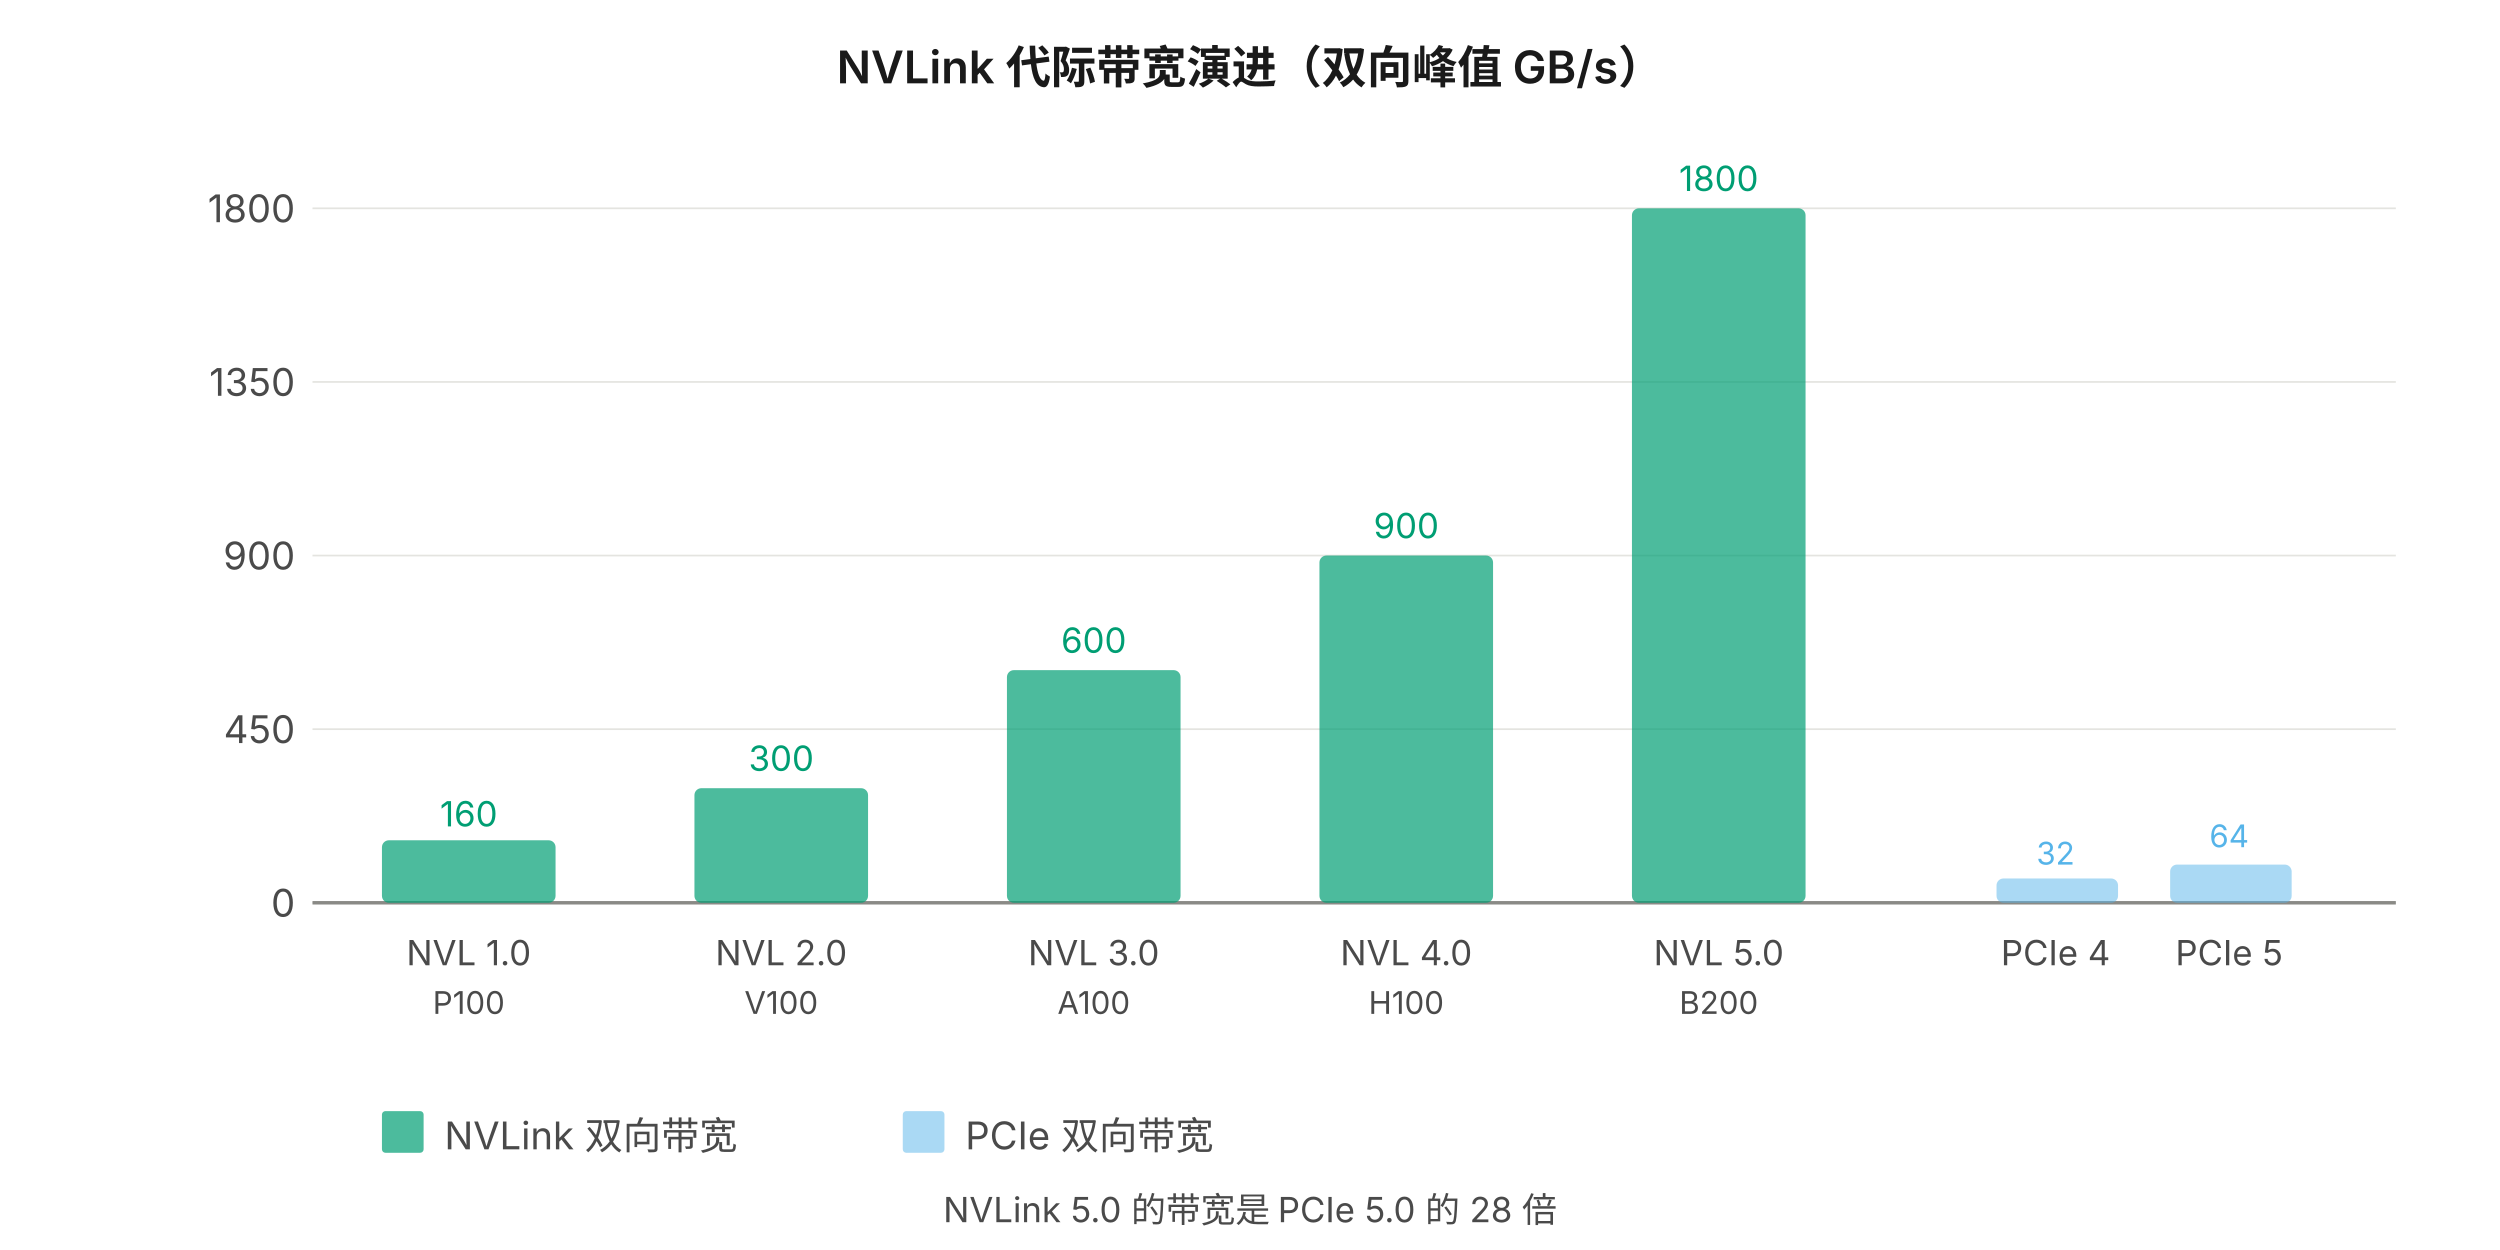
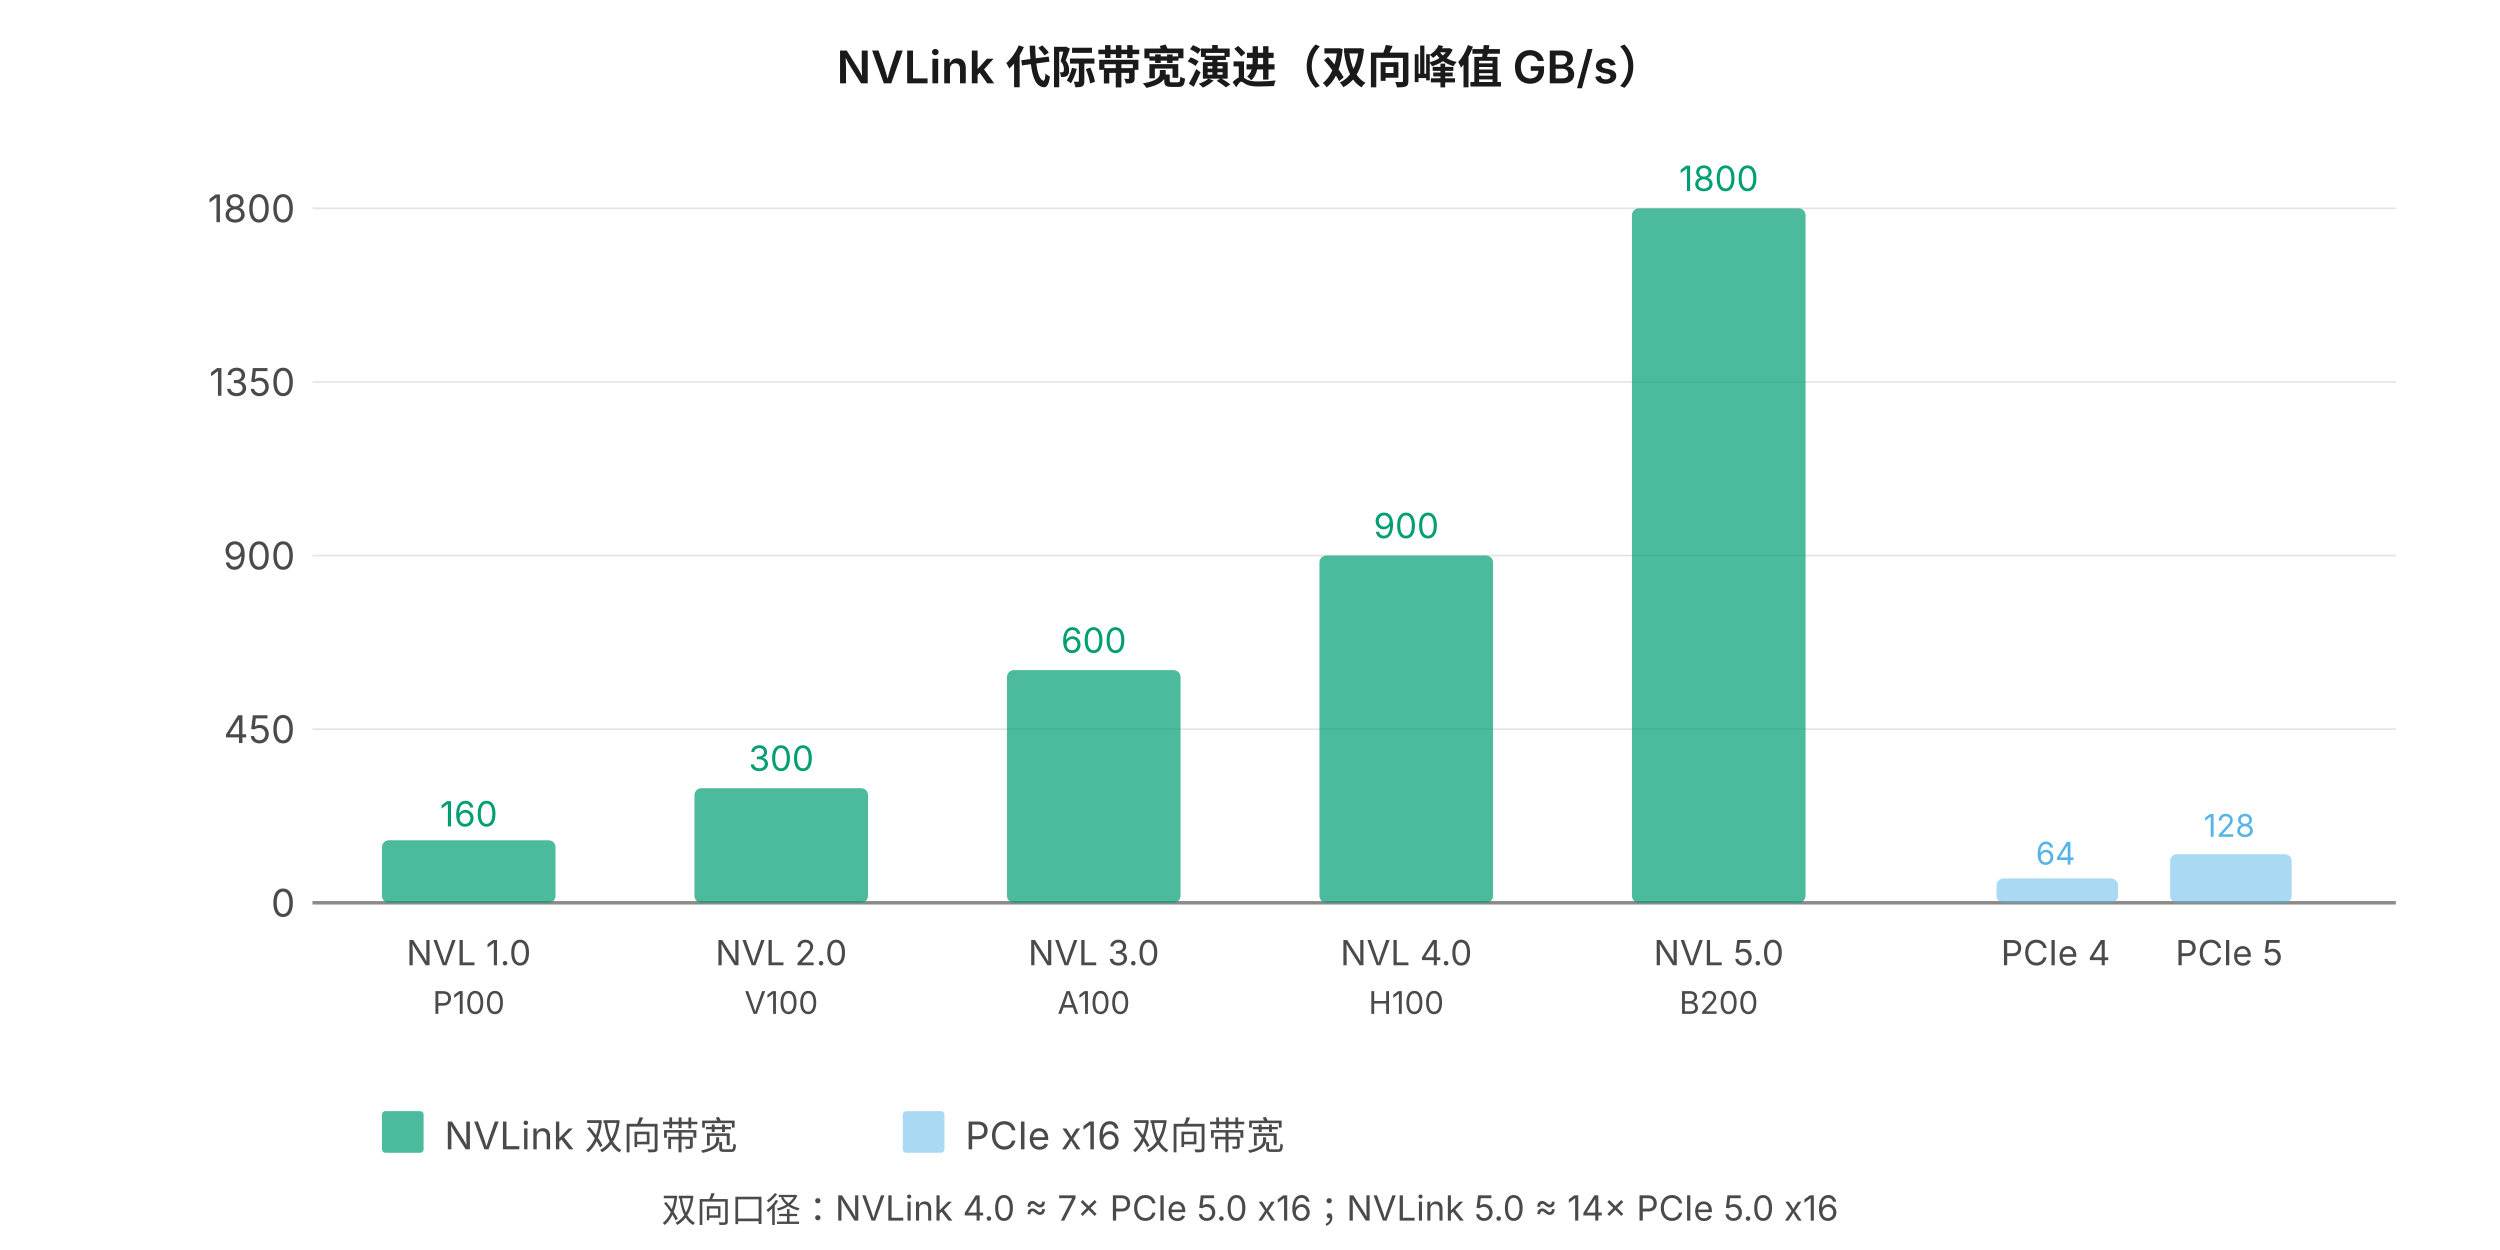
<svg xmlns="http://www.w3.org/2000/svg" viewBox="0 0 720 360" class="d-fig">
  <style>
    .d-label { font: 600 13px "Inter", sans-serif; fill: var(--ink, #1a1a1a); }
    .d-note  { font: 400 11px "Inter", sans-serif; fill: var(--ink-2, #4a4a4a); }
    .bar-nvl { fill: #009E73; opacity: 0.7; }
    .bar-pci { fill: #56B4E9; opacity: 0.5; }
    .grid-line { stroke: var(--rule, #e4e4e0); stroke-width: 0.5; }
  </style>
  <text x="360" y="24" text-anchor="middle" class="d-label">NVLink 代际带宽演进（双向峰值 GB/s）</text>
  <line x1="90" y1="60" x2="690" y2="60" class="grid-line" />
  <line x1="90" y1="110" x2="690" y2="110" class="grid-line" />
  <line x1="90" y1="160" x2="690" y2="160" class="grid-line" />
  <line x1="90" y1="210" x2="690" y2="210" class="grid-line" />
  <line x1="90" y1="260" x2="690" y2="260" class="grid-line" />
  <text x="85" y="264" text-anchor="end" class="d-note">0</text>
  <text x="85" y="214" text-anchor="end" class="d-note">450</text>
  <text x="85" y="164" text-anchor="end" class="d-note">900</text>
  <text x="85" y="114" text-anchor="end" class="d-note">1350</text>
  <text x="85" y="64" text-anchor="end" class="d-note">1800</text>
  <line x1="90" y1="260" x2="690" y2="260" stroke="var(--ink-3,#8a8a86)" stroke-width="1" />
  <rect x="110" y="242" width="50" height="18" class="bar-nvl" rx="2" />
  <text x="135" y="238" text-anchor="middle" class="d-note" style="font-size:10px;fill:#009E73">160</text>
  <text x="135" y="278" text-anchor="middle" class="d-note" style="font-size:10px">NVL 1.0</text>
  <text x="135" y="292" text-anchor="middle" class="d-note" style="font-size:9px">P100</text>
  <rect x="200" y="227" width="50" height="33" class="bar-nvl" rx="2" />
  <text x="225" y="222" text-anchor="middle" class="d-note" style="font-size:10px;fill:#009E73">300</text>
  <text x="225" y="278" text-anchor="middle" class="d-note" style="font-size:10px">NVL 2.0</text>
  <text x="225" y="292" text-anchor="middle" class="d-note" style="font-size:9px">V100</text>
  <rect x="290" y="193" width="50" height="67" class="bar-nvl" rx="2" />
  <text x="315" y="188" text-anchor="middle" class="d-note" style="font-size:10px;fill:#009E73">600</text>
  <text x="315" y="278" text-anchor="middle" class="d-note" style="font-size:10px">NVL 3.0</text>
  <text x="315" y="292" text-anchor="middle" class="d-note" style="font-size:9px">A100</text>
  <rect x="380" y="160" width="50" height="100" class="bar-nvl" rx="2" />
  <text x="405" y="155" text-anchor="middle" class="d-note" style="font-size:10px;fill:#009E73">900</text>
  <text x="405" y="278" text-anchor="middle" class="d-note" style="font-size:10px">NVL 4.0</text>
  <text x="405" y="292" text-anchor="middle" class="d-note" style="font-size:9px">H100</text>
  <rect x="470" y="60" width="50" height="200" class="bar-nvl" rx="2" />
  <text x="495" y="55" text-anchor="middle" class="d-note" style="font-size:10px;fill:#009E73">1800</text>
  <text x="495" y="278" text-anchor="middle" class="d-note" style="font-size:10px">NVL 5.0</text>
  <text x="495" y="292" text-anchor="middle" class="d-note" style="font-size:9px">B200</text>
  <rect x="575" y="253" width="35" height="7" class="bar-pci" rx="2" />
-   <text x="592" y="249" text-anchor="middle" class="d-note" style="font-size:9px;fill:#56B4E9">32</text>
+   <text x="592" y="249" text-anchor="middle" class="d-note" style="font-size:9px;fill:#56B4E9">64</text>
  <text x="592" y="278" text-anchor="middle" class="d-note" style="font-size:10px">PCIe 4</text>
-   <rect x="625" y="249" width="35" height="11" class="bar-pci" rx="2" />
-   <text x="642" y="244" text-anchor="middle" class="d-note" style="font-size:9px;fill:#56B4E9">64</text>
+   <rect x="625" y="246" width="35" height="14" class="bar-pci" rx="2" />
+   <text x="642" y="241" text-anchor="middle" class="d-note" style="font-size:9px;fill:#56B4E9">128</text>
  <text x="642" y="278" text-anchor="middle" class="d-note" style="font-size:10px">PCIe 5</text>
  <rect x="110" y="320" width="12" height="12" class="bar-nvl" rx="1" />
  <text x="128" y="331" class="d-note">NVLink 双向带宽</text>
  <rect x="260" y="320" width="12" height="12" class="bar-pci" rx="1" />
-   <text x="278" y="331" class="d-note">PCIe 双向带宽</text>
-   <text x="360" y="352" text-anchor="middle" class="d-note" style="font-size:10px">NVLink 5.0 的带宽是 PCIe 5.0 的 28 倍</text>
+   <text x="278" y="331" class="d-note">PCIe x16 双向带宽</text>
+   <text x="360" y="352" text-anchor="middle" class="d-note" style="font-size:10px">双向口径：NVLink 4.0 ≈ 7× PCIe 5.0 x16；NVLink 5.0 ≈ 14× PCIe 5.0 x16</text>
</svg>
